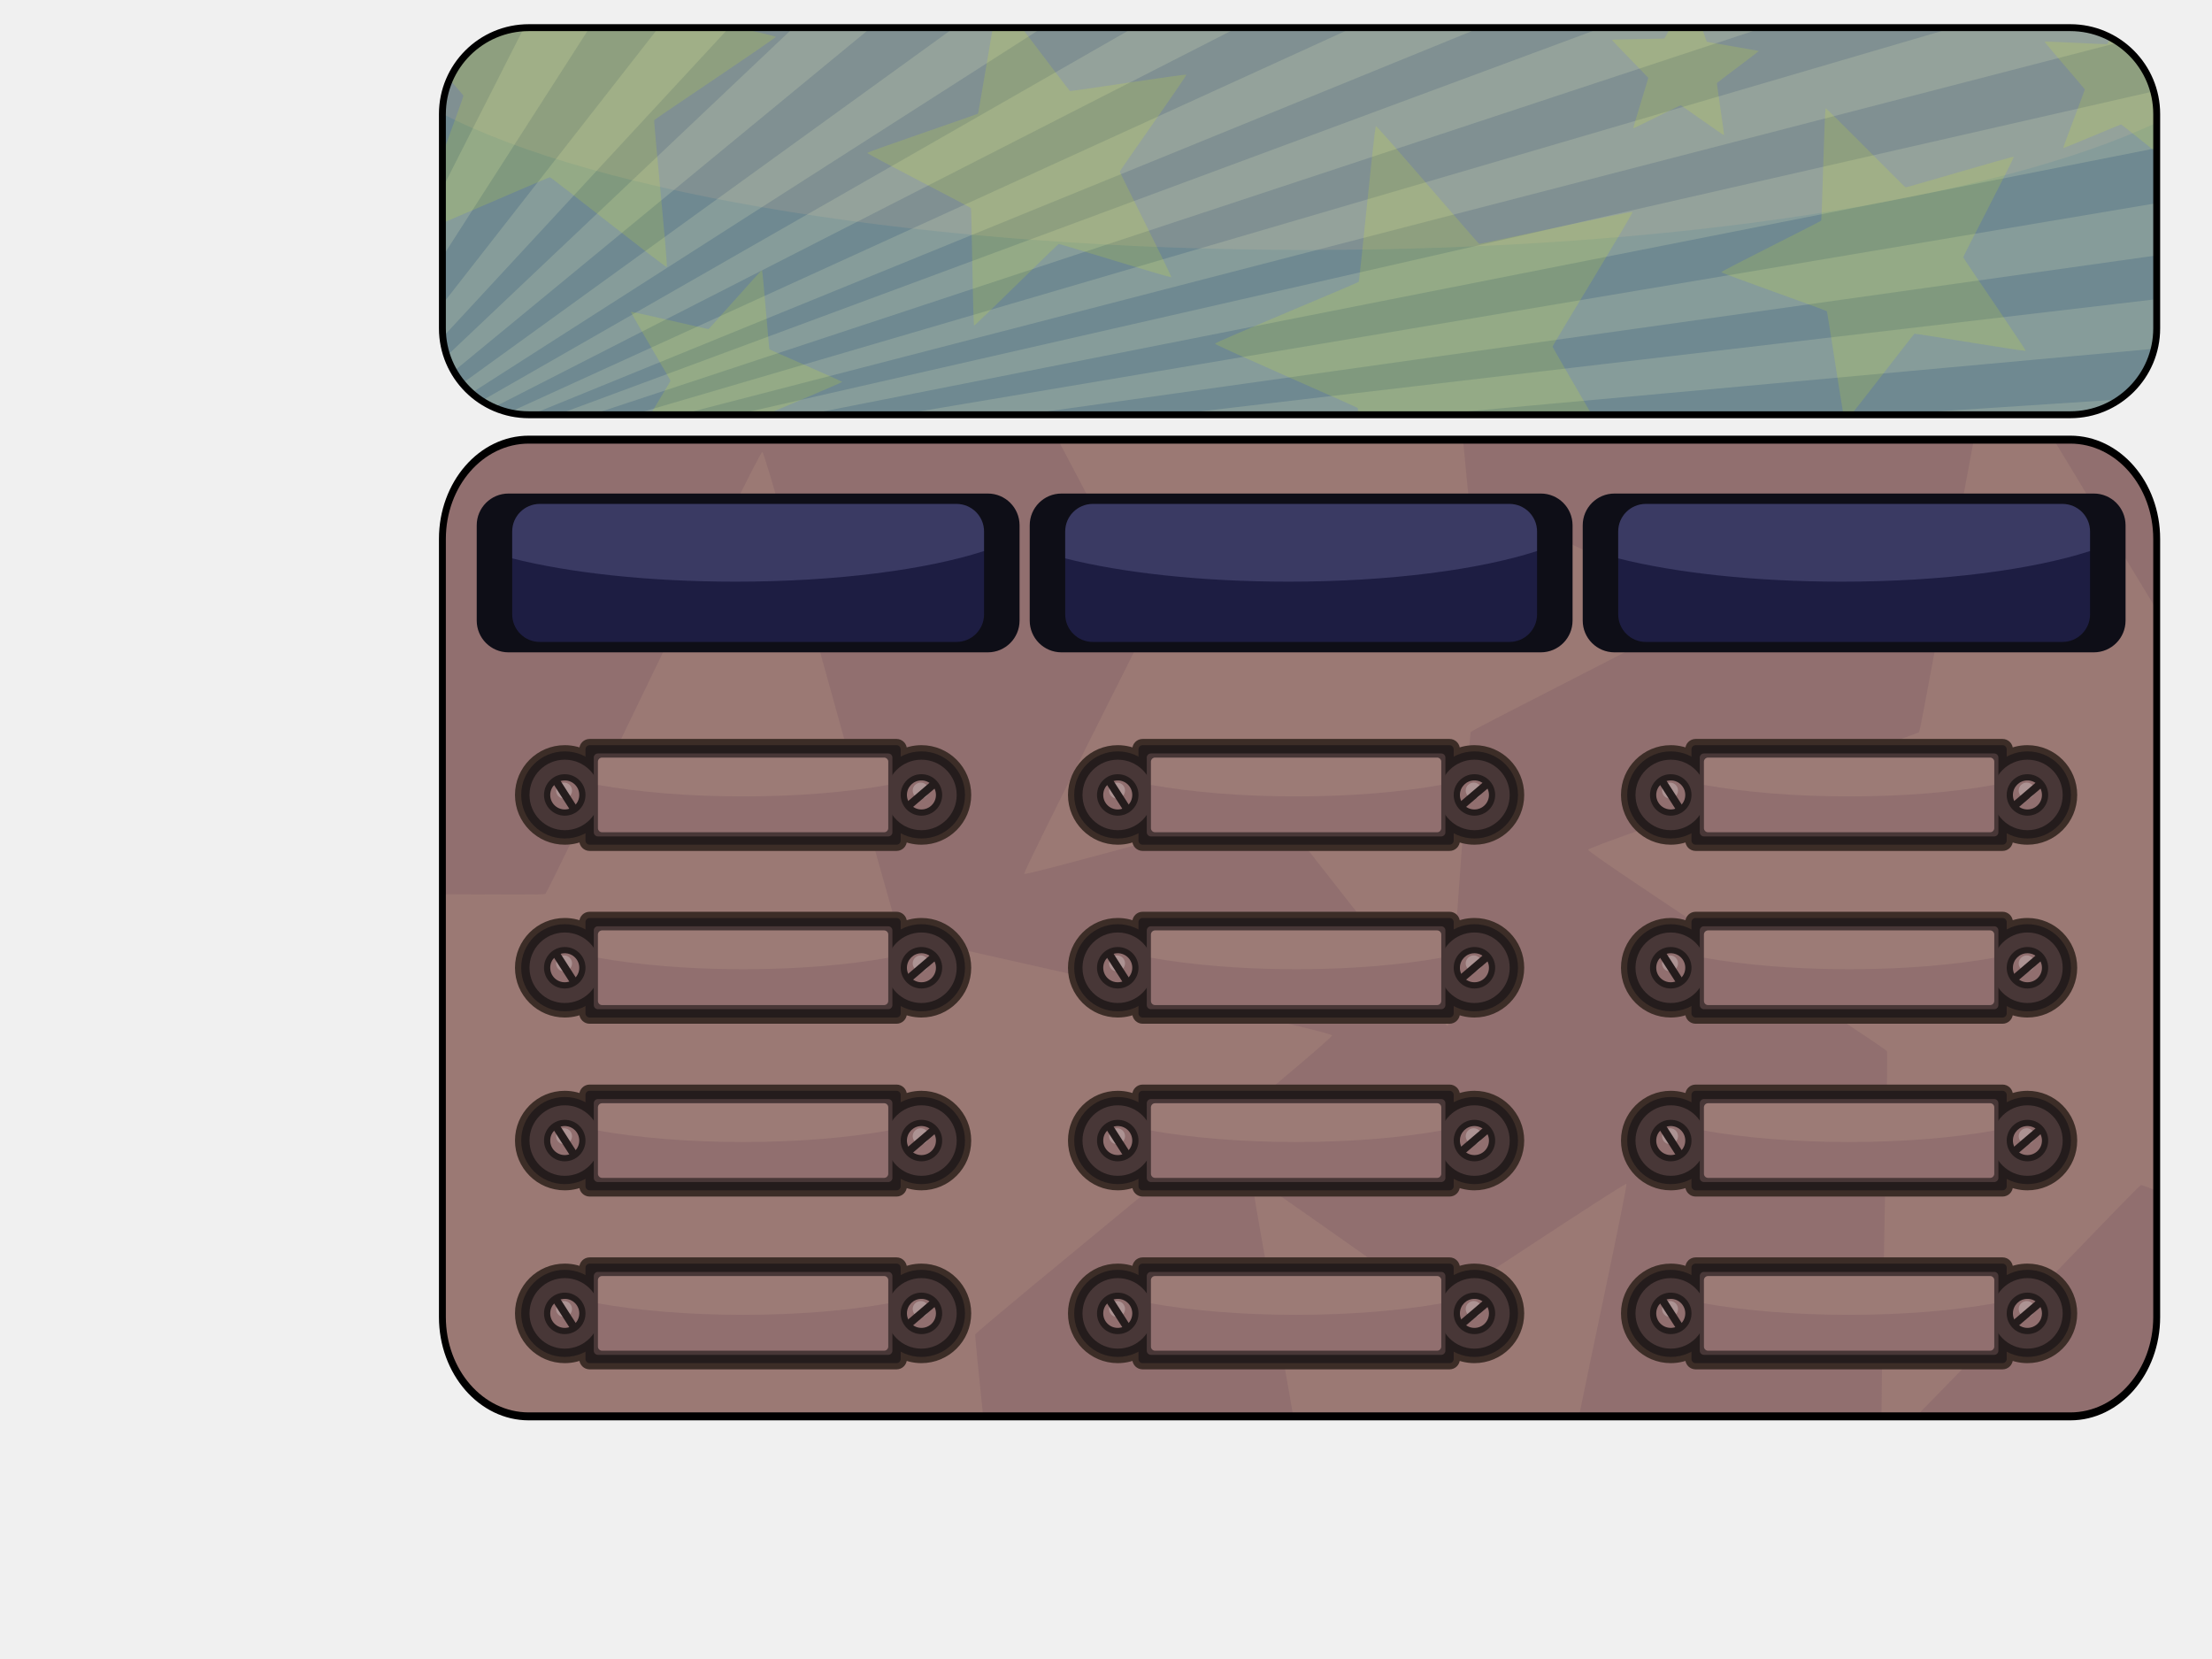
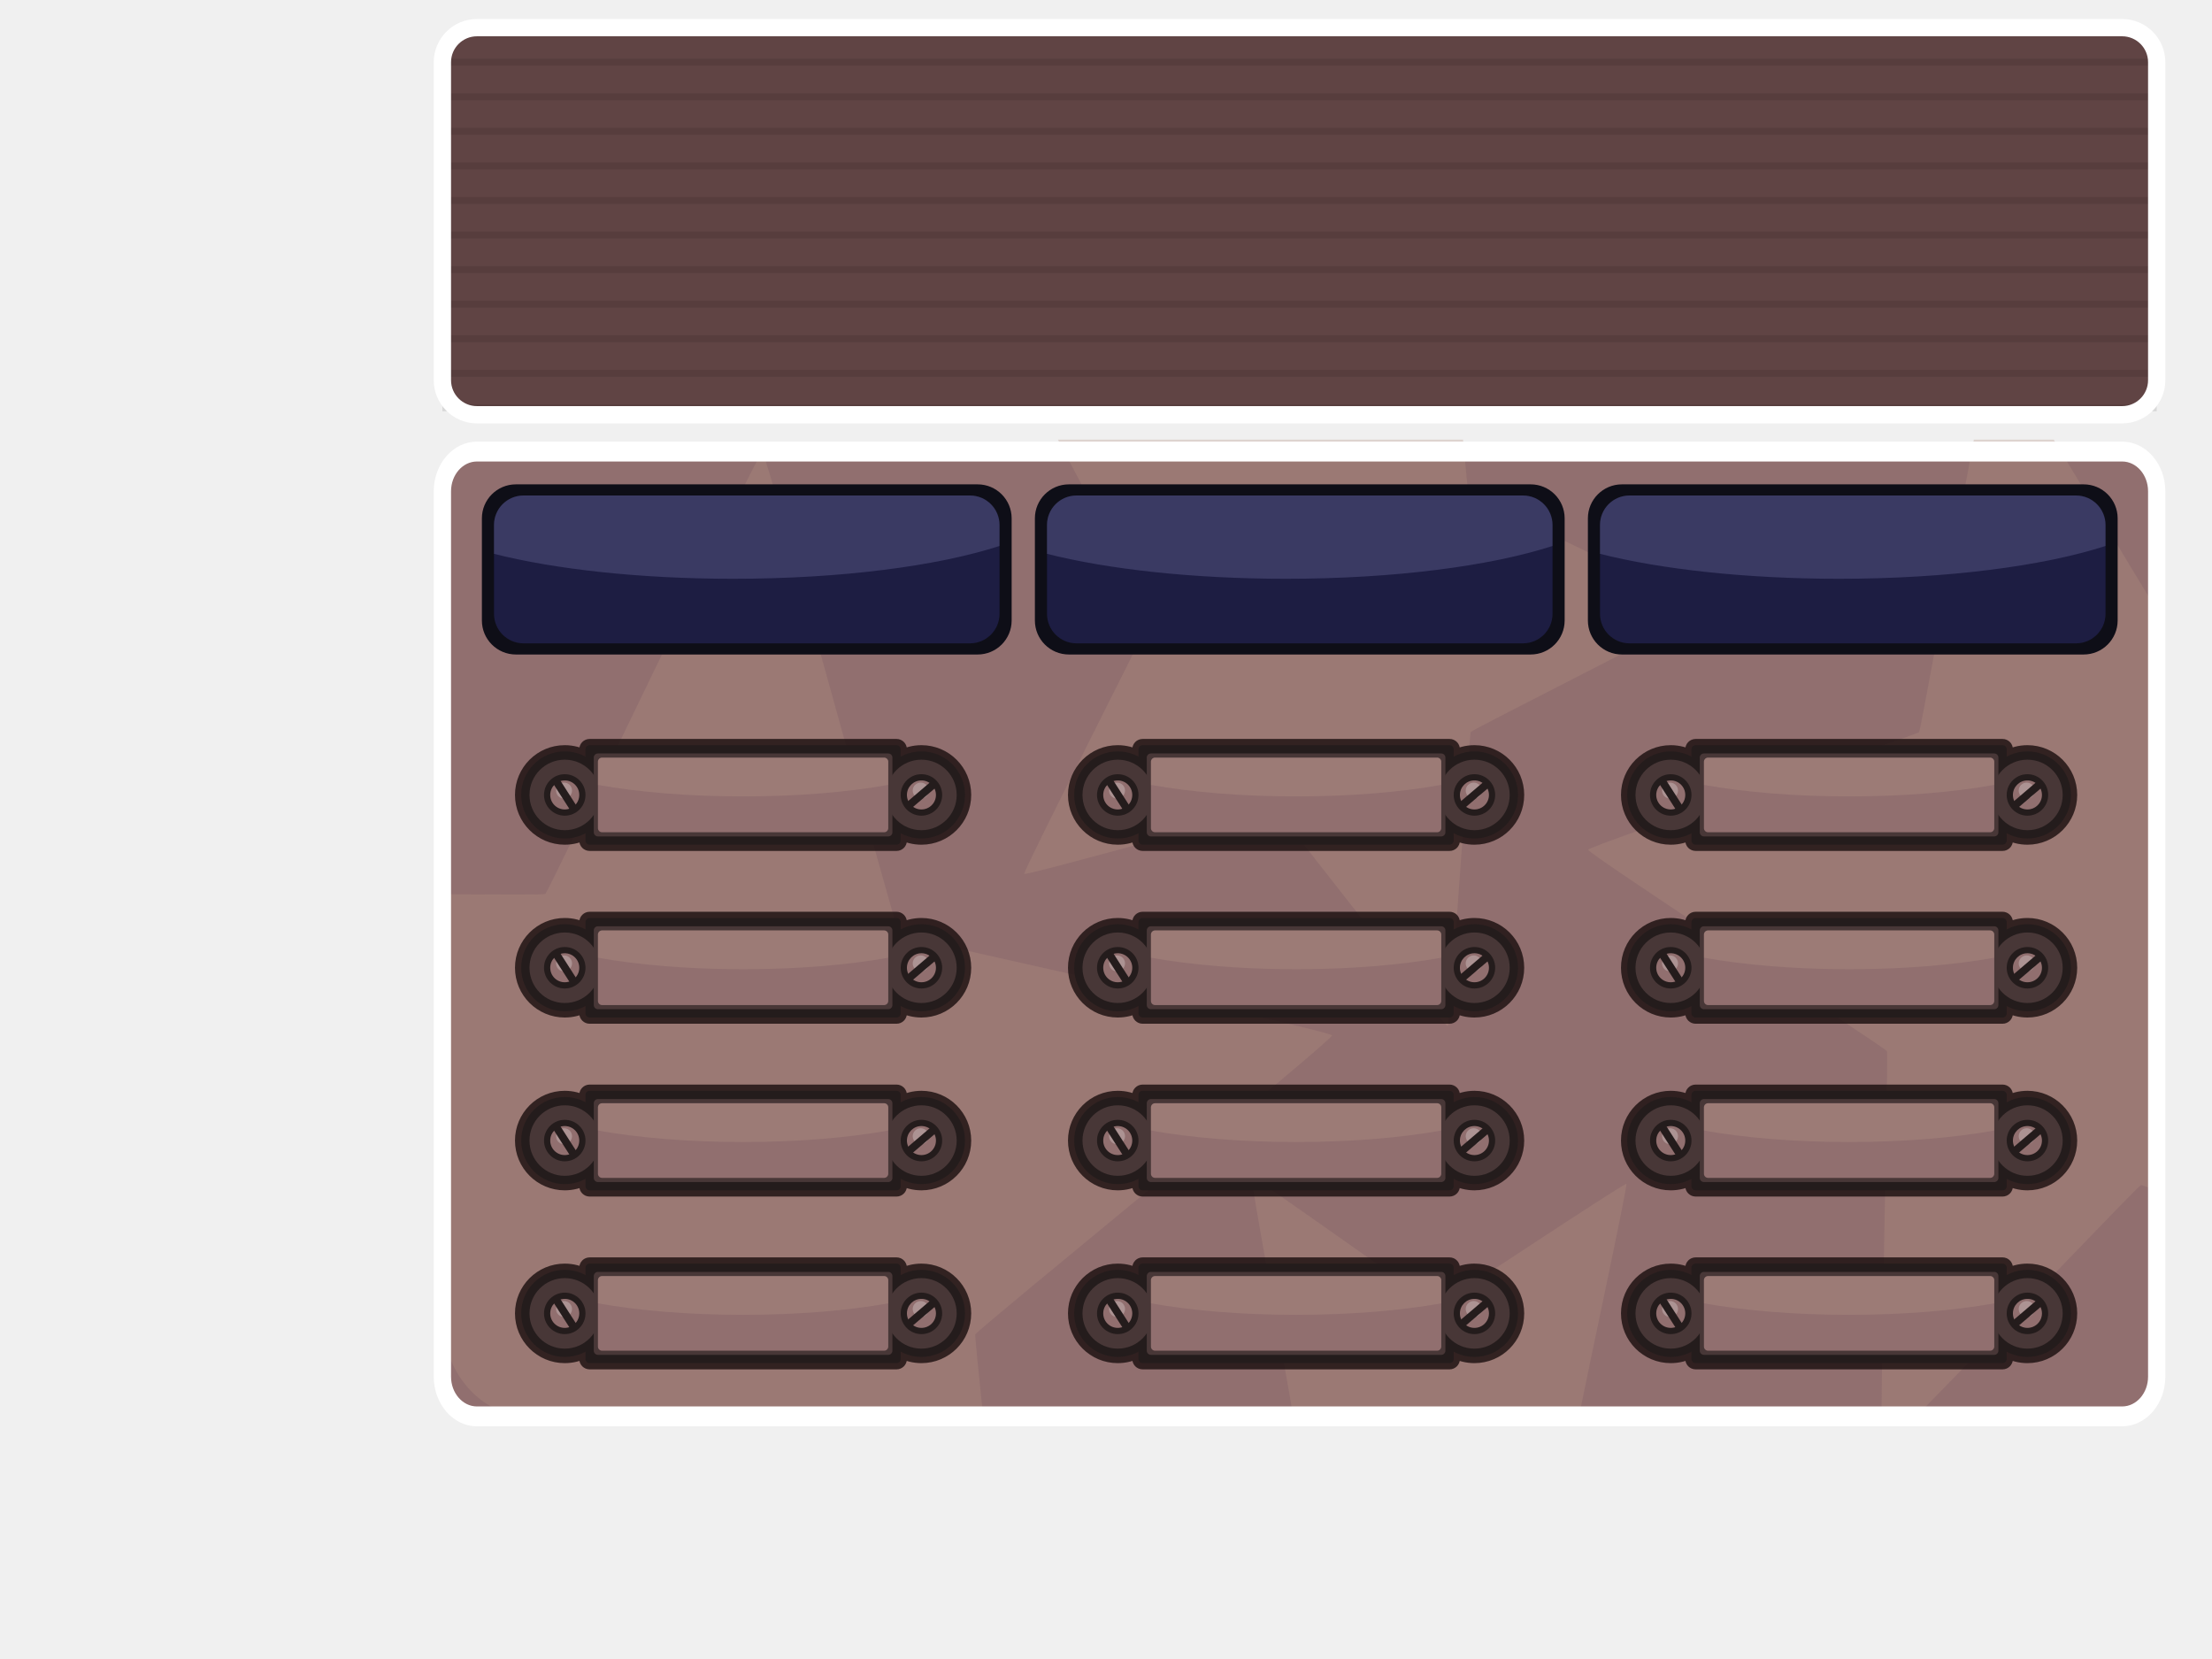
<svg xmlns="http://www.w3.org/2000/svg" xmlns:xlink="http://www.w3.org/1999/xlink" version="1.0" width="100%" height="100%" viewBox="0 0 640 480" id="groups">
  <defs id="defs2385">
    <style type="text/css">
    svg#groups .disable            { display:none; }
    svg#groups text                { font-size:16px;text-anchor:middle;fill:#241c1c;font-weight:bold; fill:white; cursor:move; dominant-baseline: middle; }
    svg#groups #board text         { font-size:20px; dominant-baseline: middle;  }
    svg#groups.big #board text     { font-size:25px;  }
    svg#groups.big text            { font-size:25px; }
    svg#groups #pieces .result     { fill:white; fill-opacity:0; cursor:move; }
    svg#groups #pieces .wrong .result { fill:red; fill-opacity:0.5;}
    svg#groups #pieces .good .result  { fill:#0F0; fill-opacity:0.5;}
+ 	svg#groups #pieces .shadow		{ fill:black; fill-opacity:0.5; display:none; }
+ 	svg#groups #pieces .drag .shadow	{ display:inline; }
+ 	
 </style>
  </defs>
  <g class="disable">
    <g id="template">
      <g transform="scale(0.6,0.6)">
        <rect width="152" height="48" ry="2" x="-76" y="-24" id="r5531" style="fill:#241c1c;stroke:none;marker:none;visibility:visible;display:inline;overflow:visible;enable-background:accumulate" />
        <path d="M 107,0 A 21,21 0 1 1 65,2.57e-15 A 21,21 0 1 1 107,-5.14e-15 z" id="p6313" style="fill:#241c1c;stroke:none;marker:none;visibility:visible;display:inline;overflow:visible;enable-background:accumulate" />
        <path d="M 103,0 A 17,17 0 1 1 69,2.08e-15 A 17,17 0 1 1 103,-4.16e-15 z" id="p6317" style="fill:#483737;stroke:none;marker:none;visibility:visible;display:inline;overflow:visible;enable-background:accumulate" />
        <path d="M 96,0 A 10,10 0 1 1 76,1.22e-15 A 10,10 0 1 1 96,-2.44e-15 z" id="p6323" style="fill:#241c1c;stroke:none;marker:none;visibility:visible;display:inline;overflow:visible;enable-background:accumulate" />
        <path d="M 93,0 A 7,7 0 1 1 79,8.57e-16 A 7,7 0 1 1 93,-1.71e-15 z" id="p6321" style="fill:#916f6f;stroke:none;marker:none;visibility:visible;display:inline;overflow:visible;enable-background:accumulate" />
        <path d="M 93,0 A 7,7 0 1 1 79,8.57e-16 A 7,7 0 1 1 93,-1.71e-15 z" transform="matrix(0.55,0,0,0.55,38.35,-2.10)" id="p6327" style="fill:#ac9393;stroke:none;marker:none;visibility:visible;display:inline;overflow:visible;enable-background:accumulate" />
        <path d="M 80.27,4.78 L 91.78,-5.03" id="p6325" style="fill:none;fill-rule:evenodd;stroke:#241c1c;stroke-width:3.70;stroke-linecap:butt;stroke-linejoin:miter;stroke-miterlimit:4;stroke-dasharray:none;stroke-opacity:1" />
        <path d="M 107,0 A 21,21 0 1 1 65,2.57e-15 A 21,21 0 1 1 107,-5.14e-15 z" transform="translate(-172,0)" id="p6341" style="fill:#241c1c;stroke:none;marker:none;visibility:visible;display:inline;overflow:visible;enable-background:accumulate" />
        <path d="M 103,0 A 17,17 0 1 1 69,2.08e-15 A 17,17 0 1 1 103,-4.16e-15 z" transform="translate(-172,0)" id="p6343" style="fill:#483737;stroke:none;marker:none;visibility:visible;display:inline;overflow:visible;enable-background:accumulate" />
        <path d="M 96,0 A 10,10 0 1 1 76,1.22e-15 A 10,10 0 1 1 96,-2.44e-15 z" transform="translate(-172,0)" id="p6345" style="fill:#241c1c;stroke:none;marker:none;visibility:visible;display:inline;overflow:visible;enable-background:accumulate" />
        <path d="M 93,0 A 7,7 0 1 1 79,8.57e-16 A 7,7 0 1 1 93,-1.71e-15 z" transform="translate(-172,0)" id="p6347" style="fill:#916f6f;stroke:none;marker:none;visibility:visible;display:inline;overflow:visible;enable-background:accumulate" />
        <path d="M 93,0 A 7,7 0 1 1 79,8.57e-16 A 7,7 0 1 1 93,-1.71e-15 z" transform="matrix(0.55,0,0,0.55,-133.64,-2.10)" id="p6349" style="fill:#ac9393;stroke:none;marker:none;visibility:visible;display:inline;overflow:visible;enable-background:accumulate" />
        <path d="M -81.88,6.24 L -90.04,-6.49" id="p6351" style="fill:none;fill-rule:evenodd;stroke:#241c1c;stroke-width:3.70;stroke-linecap:butt;stroke-linejoin:miter;stroke-miterlimit:4;stroke-dasharray:none;stroke-opacity:1" />
        <rect width="144" height="40" ry="2" x="-72" y="-20" id="r6319" style="fill:#483737;stroke:none;marker:none;visibility:visible;display:inline;overflow:visible;enable-background:accumulate" />
        <rect width="140" height="36" ry="2" x="-70" y="-18" id="r6329" style="fill:#916f6f;stroke:none;marker:none;visibility:visible;display:inline;overflow:visible;enable-background:accumulate" />
        <path d="M -68,-18 C -69.10,-18 -70,-17.10 -70,-16 L -70,-4.84 C -50.59,-1.35 -26.33,0.71 0,0.71 C 26.33,0.71 50.59,-1.35 70,-4.84 L 70,-16 C 70,-17.10 69.10,-18 68,-18 L -68,-18 z" id="p7554" style="fill:#d0b59a;fill-opacity:0.18;fill-rule:nonzero;stroke:none;marker:none;visibility:visible;display:inline;overflow:visible;enable-background:accumulate" />
      </g>
    </g>
  </g>
  <g id="source">
-     <rect width="496" height="112" ry="25" x="128" y="8" id="r6852" style="fill:#6f8991;stroke:none;marker:none;visibility:visible;display:inline;overflow:visible;enable-background:accumulate" />
-     <path d="M 153,8 C 139.18,8 128.05,19.10 128,32.90 C 172.89,56.21 268.29,72.31 378.65,72.31 C 484.84,72.31 577.18,57.39 624,35.5 L 624,33 C 624,19.15 612.85,8 599,8 L 153,8 z" id="p6919" style="fill:#d0b59a;fill-opacity:0.18;fill-rule:nonzero;stroke:none;marker:none;visibility:visible;display:inline;overflow:visible;enable-background:accumulate" />
-     <path d="M 153,8 C 152.52,8 152.06,8.00 151.59,8.03 L 128,54.5 L 128,74.34 L 170.59,8 L 153,8 z M 190.53,8 L 128,88.03 L 128,95 C 128,95.85 128.04,96.69 128.12,97.53 L 210.96,8 L 190.53,8 z M 229.56,8 L 129.28,102.96 C 129.80,104.53 130.47,106.02 131.28,107.43 L 252,8 L 229.56,8 z M 276.06,8 L 133.71,110.96 C 134.53,111.94 135.45,112.87 136.40,113.71 L 301.59,8 L 276.06,8 z M 327.96,8 L 139.37,115.96 C 140.48,116.68 141.65,117.30 142.87,117.84 L 358,8 L 327.96,8 z M 391.40,8 L 147.28,119.34 C 149.11,119.77 151.02,120 153,120 L 153.62,120 L 428.28,8 L 391.40,8 z M 463.46,8 L 161.25,120 L 171.15,120 L 510.18,8 L 463.46,8 z M 565.12,8 L 183.06,120 L 196.78,120 L 613.03,12.28 C 609.03,9.57 604.20,8 599,8 L 565.12,8 z M 623.12,26.43 L 212.87,120 L 233.34,120 L 624,42.84 L 624,33 C 624,30.72 623.69,28.53 623.12,26.43 z M 624,58.78 L 260.28,120 L 296.12,120 L 624,73.90 L 624,58.78 z M 624,86.56 L 339.06,120 L 413.87,120 L 623.31,100.90 C 623.76,99.01 624,97.03 624,95 L 624,86.56 z M 613.21,115.59 L 545.84,120 L 599,120 C 604.29,120 609.18,118.37 613.21,115.59 z" id="p6856" style="fill:#e9edc0;fill-opacity:0.19;fill-rule:evenodd;stroke:none;" />
-     <path d="M 153,8 C 142.71,8 133.93,14.16 130.09,23 C 132.45,25.70 134.07,27.58 134.09,27.68 C 134.12,27.87 131.17,36.00 128,44.71 L 128,64.56 C 139.39,59.72 158.82,51.24 159.12,51.28 C 159.54,51.33 192.56,77.48 192.93,77.28 C 193.31,77.07 189.09,35.16 189.28,34.78 C 189.46,34.39 224.54,11.07 224.46,10.65 C 224.44,10.51 219.56,9.36 213.62,8 L 153,8 z M 287.25,8 C 285.54,17.85 283.11,32.69 282.96,32.87 C 282.74,33.13 250.96,43.91 250.93,44.25 C 250.91,44.58 280.75,59.92 280.93,60.21 C 281.11,60.50 281.52,94.05 281.84,94.18 C 282.15,94.31 305.98,70.67 306.31,70.59 C 306.64,70.51 338.68,80.47 338.90,80.21 C 339.12,79.95 323.97,49.99 324,49.65 C 324.02,49.31 343.42,21.91 343.25,21.62 C 343.07,21.33 309.90,26.47 309.59,26.34 C 309.39,26.26 301.59,15.88 295.59,8 L 287.25,8 z M 483.28,8 C 482.36,9.74 481.63,11.13 481.59,11.15 C 481.46,11.23 466.43,11.39 466.37,11.53 C 466.31,11.67 476.87,22.38 476.90,22.53 C 476.94,22.67 472.44,37.02 472.56,37.12 C 472.67,37.22 486.12,30.45 486.28,30.46 C 486.43,30.48 498.68,39.20 498.81,39.12 C 498.94,39.04 496.69,24.17 496.75,24.03 C 496.80,23.89 508.87,14.92 508.84,14.78 C 508.80,14.63 493.95,12.19 493.84,12.09 C 493.80,12.06 493.16,10.20 492.40,8 L 483.28,8 z M 610.78,10.93 C 610.22,11.83 609.65,12.76 609.62,12.78 C 609.46,12.86 591.64,11.90 591.56,12.06 C 591.48,12.22 603.18,25.69 603.21,25.87 C 603.25,26.05 596.83,42.71 596.96,42.84 C 597.09,42.96 613.53,35.97 613.71,36 C 613.83,36.01 619.83,40.86 624,44.18 L 624,33 C 624,23.41 618.65,15.13 610.78,10.93 z M 528.21,31.34 C 527.91,31.46 527.11,63.56 526.93,63.84 C 526.76,64.11 498.01,78.42 498.03,78.75 C 498.05,79.07 528.35,89.78 528.56,90.03 C 528.73,90.24 532.15,113.06 533.37,120 L 535.59,120 C 540.36,114.04 553.68,96.66 553.93,96.56 C 554.24,96.44 585.91,101.77 586.09,101.5 C 586.26,101.22 568.05,74.76 568.03,74.43 C 568.01,74.11 582.86,45.62 582.65,45.37 C 582.44,45.12 551.65,54.30 551.34,54.21 C 551.02,54.13 528.52,31.22 528.21,31.34 z M 398.09,36.5 C 397.66,36.63 393.39,81.16 393.12,81.53 C 392.85,81.89 351.53,98.98 351.53,99.43 C 351.52,99.89 392.54,117.69 392.81,118.06 C 392.84,118.10 392.94,118.84 393.06,120 L 460.56,120 C 454.91,110.26 449.21,100.50 449.21,100.28 C 449.22,99.82 472.60,61.71 472.34,61.34 C 472.08,60.97 428.39,70.67 427.96,70.53 C 427.53,70.38 398.52,36.36 398.09,36.5 z M 220.46,78.15 C 220.25,78.08 205.21,95.14 205,95.21 C 204.78,95.28 182.66,90.03 182.53,90.21 C 182.39,90.40 194.00,109.95 194,110.18 C 193.99,110.30 191.07,115.13 188.15,120 L 222.5,120 C 222.50,119.97 222.52,119.66 222.53,119.65 C 222.66,119.47 243.65,110.73 243.65,110.5 C 243.65,110.26 222.75,101.24 222.62,101.06 C 222.49,100.87 220.68,78.22 220.46,78.15 z" id="p7586" style="fill:#e8ff09;fill-opacity:0.14;fill-rule:nonzero;stroke:none;marker:none;visibility:visible;display:inline;overflow:visible;enable-background:accumulate" />
-     <rect width="496" height="112" ry="25" x="128" y="8" id="r6852" style="fill:none;stroke:black;stroke-width:2" />
+     <rect width="496" height="112" ry="10" x="128" y="8" id="r6852" style="fill:#604444;stroke:none;marker:none;visibility:visible;display:inline;overflow:visible;enable-background:accumulate" />
+     <g style="opacity:0.1">
+       <line x1="128" y1="18" x2="624" y2="18" style="fill:none;stroke:black;stroke-width:2" />
+       <line x1="128" y1="28" x2="624" y2="28" style="fill:none;stroke:black;stroke-width:2" />
+       <line x1="128" y1="38" x2="624" y2="38" style="fill:none;stroke:black;stroke-width:2" />
+       <line x1="128" y1="48" x2="624" y2="48" style="fill:none;stroke:black;stroke-width:2" />
+       <line x1="128" y1="58" x2="624" y2="58" style="fill:none;stroke:black;stroke-width:2" />
+       <line x1="128" y1="68" x2="624" y2="68" style="fill:none;stroke:black;stroke-width:2" />
+       <line x1="128" y1="78" x2="624" y2="78" style="fill:none;stroke:black;stroke-width:2" />
+       <line x1="128" y1="88" x2="624" y2="88" style="fill:none;stroke:black;stroke-width:2" />
+       <line x1="128" y1="98" x2="624" y2="98" style="fill:none;stroke:black;stroke-width:2" />
+       <line x1="128" y1="108" x2="624" y2="108" style="fill:none;stroke:black;stroke-width:2" />
+       <line x1="128" y1="118" x2="624" y2="118" style="fill:none;stroke:black;stroke-width:2" />
+     </g>
+     <rect width="496" height="112" ry="10" x="128" y="8" id="r6852" style="fill:none;stroke:white;stroke-width:5" />
  </g>
  <g id="board">
    <g id="bg" transform="translate(0,-20)">
      <g transform="scale(1,1.15)">
-         <rect width="496" height="245.74" ry="25" x="128" y="128" id="r6854" style="fill:#916f6f;stroke:none;marker:none;visibility:visible;display:inline;overflow:visible;enable-background:accumulate" />
+         <rect width="496" height="242.74" ry="10" x="128" y="131" id="r6854" style="fill:#916f6f;stroke:none;marker:none;visibility:visible;display:inline;overflow:visible;enable-background:accumulate" />
        <path d="M 306.09,128 C 317.33,146.62 332.99,172.18 333,172.65 C 333.00,173.39 295.90,236.65 296.34,237.25 C 296.78,237.84 368.07,220.49 368.78,220.71 C 369.49,220.94 418.17,275.79 418.87,275.56 C 419.57,275.32 425.10,202.16 425.53,201.56 C 425.96,200.95 493.16,171.58 493.15,170.84 C 493.14,170.10 425.31,142.25 424.87,141.65 C 424.75,141.49 424.14,135.80 423.31,128 L 306.09,128 z M 571.09,128 C 564.86,156.82 555.70,201.09 555.25,201.59 C 554.57,202.33 459.61,230.19 459.5,231.18 C 459.38,232.18 545.47,281.00 545.96,281.87 C 546.37,282.60 544.50,350.42 544.37,373.75 L 554.40,373.75 C 574.40,356.09 618.70,315.68 619.46,315.53 C 619.59,315.50 621.27,316.05 624,316.96 L 624,170.84 C 615.66,158.88 604.02,142.05 594.21,128 L 571.09,128 z M 220.56,131.12 C 219.29,130.99 158.85,241.66 157.75,242.31 C 157.41,242.50 144.37,242.45 128,242.37 L 128,348.75 C 128,362.6 139.15,373.74 153,373.75 L 284.46,373.75 C 283.09,362.26 282.06,353.41 282.18,353.12 C 282.70,351.95 385.64,279.15 385.37,277.90 C 385.10,276.65 261.17,253.34 260.21,252.5 C 259.26,251.65 221.83,131.25 220.56,131.12 z M 362.12,313.5 C 361.65,313.83 372.62,365.25 374.18,373.75 L 456.84,373.75 C 459.48,362.21 471.00,315.58 470.56,315.25 C 470.06,314.87 416.47,345.94 415.84,345.93 C 415.21,345.92 362.63,313.13 362.12,313.5 z" id="p7987" style="fill:#b39382;fill-opacity:0.29;fill-rule:nonzero;stroke:none;marker:none;visibility:visible;display:inline;overflow:visible;enable-background:accumulate" />
-         <rect width="496" height="245.74" ry="25" x="128" y="128" id="r6854" style="fill:none;stroke:black;stroke-width:2;" />
+         <rect width="496" height="242.74" ry="10" x="128" y="131" id="r6854" style="fill:none;stroke:white;stroke-width:5;" />
      </g>
    </g>
    <g id="screens">
-       <g id="svgscreen" transform="translate(40,40)">
-         <g transform="scale(0.7)">
-           <rect width="224.37" height="65.64" ry="13.12" x="139.90" y="146.85" id="r7971" style="fill:#0e0e17;stroke:none;marker:none;visibility:visible;display:inline;overflow:visible;enable-background:accumulate" />
+       <g id="svgscreen" transform="translate(27,30)">
+         <g transform="scale(0.75)">
+           <rect width="204.37" height="65.64" ry="13.12" x="149.90" y="146.85" id="r7971" style="fill:#0e0e17;stroke:none;marker:none;visibility:visible;display:inline;overflow:visible;enable-background:accumulate" />
          <rect width="195.03" height="57.05" ry="11.41" x="154.57" y="151.14" id="r7643" style="fill:#1d1d42;stroke:#1c1c24;stroke-width:0;stroke-linecap:butt;stroke-linejoin:round;marker:none;stroke-miterlimit:4;stroke-dasharray:none;stroke-dashoffset:0;stroke-visibility:visible;display:inline;overflow:visible;enable-background:accumulate" />
          <path d="M 165.96,151.15 C 159.64,151.15 154.56,156.24 154.56,162.56 L 154.56,173.65 C 178.07,179.61 210.73,183.28 246.84,183.28 C 288.68,183.28 325.88,178.32 349.59,170.62 L 349.59,162.56 C 349.59,156.24 344.50,151.15 338.18,151.15 L 165.96,151.15 z" id="p7977" style="fill:#8282b3;fill-opacity:0.29;fill-rule:nonzero;stroke:none;marker:none;visibility:visible;display:inline;overflow:visible;enable-background:accumulate" />
        </g>
      </g>
      <g transform="translate(160,0)">
        <use x="0" y="0" xlink:href="#svgscreen" />
      </g>
      <g transform="translate(320,0)">
        <use x="0" y="0" xlink:href="#svgscreen" />
      </g>
    </g>
    <text x="215" y="170" id="text1" />
    <text x="375" y="170" id="text2" />
    <text x="535" y="170" id="text3" />
    <g id="firstcol">
-       <g id="hole" transform="translate(215,230)">
+       <g id="hole" transform="translate(215,230)" style="opacity:0.8">
        <g transform="scale(0.6,0.6)">
-           <path d="M -74 -24 C -75.108 -24 -76 -23.108 -76 -22 L -76 -18.46 C -78.97 -20.08 -82.37 -21 -86 -21 C -97.6 -21 -107 -11.6 -107 0 C -107 11.6 -97.6 21 -86 21 C -82.37 21 -78.97 20.08 -76 18.46 L -76 22 C -76 23.108 -75.108 24 -74 24 L 74 24 C 75.108 24 76 23.108 76 22 L 76 18.46 C 78.97 20.08 82.371 21 86 21 C 97.6 21 107 11.6 107 0 C 107 -11.6 97.6 -21 86 -21 C 82.371 -21 78.97 -20.08 76 -18.46 L 76 -22 C 76 -23.108 75.108 -24 74 -24 L -74 -24 z " id="p8168" style="fill:#241c1c;fill-opacity:0.75;stroke:#3c2d27;stroke-width:6;" />
+           <path d="M -74 -24 C -75.108 -24 -76 -23.108 -76 -22 L -76 -18.46 C -78.97 -20.08 -82.37 -21 -86 -21 C -97.6 -21 -107 -11.6 -107 0 C -107 11.6 -97.6 21 -86 21 C -82.37 21 -78.97 20.08 -76 18.46 L -76 22 C -76 23.108 -75.108 24 -74 24 L 74 24 C 75.108 24 76 23.108 76 22 L 76 18.46 C 78.97 20.08 82.371 21 86 21 C 97.6 21 107 11.6 107 0 C 107 -11.6 97.6 -21 86 -21 C 82.371 -21 78.97 -20.08 76 -18.46 L 76 -22 C 76 -23.108 75.108 -24 74 -24 L -74 -24 z " id="p8168" style="fill:#1c1010;fill-opacity:0.75;stroke:#180d0d;stroke-width:6;" />
        </g>
      </g>
      <g transform="translate(0,50)">
        <use x="0" y="0" xlink:href="#hole" />
      </g>
      <g transform="translate(0,100)">
        <use x="0" y="0" xlink:href="#hole" />
      </g>
      <g transform="translate(0,150)">
        <use x="0" y="0" xlink:href="#hole" />
      </g>
    </g>
    <g transform="translate(160,0)">
      <use x="0" y="0" xlink:href="#firstcol" />
    </g>
    <g transform="translate(320,0)">
      <use x="0" y="0" xlink:href="#firstcol" />
    </g>
  </g>
  <g id="pieces">
    <g transform="translate(215,230)" id="a">
      <g class="scale">
        <g class="rot">
+           <g transform="translate(5,10)">
+             <path transform="scale(0.6,0.6)" d="M -74 -24 C -75.108 -24 -76 -23.108 -76 -22 L -76 -18.46 C -78.97 -20.08 -82.37 -21 -86 -21 C -97.6 -21 -107 -11.6 -107 0 C -107 11.6 -97.6 21 -86 21 C -82.37 21 -78.97 20.08 -76 18.46 L -76 22 C -76 23.108 -75.108 24 -74 24 L 74 24 C 75.108 24 76 23.108 76 22 L 76 18.46 C 78.97 20.08 82.371 21 86 21 C 97.6 21 107 11.6 107 0 C 107 -11.6 97.6 -21 86 -21 C 82.371 -21 78.97 -20.08 76 -18.46 L 76 -22 C 76 -23.108 75.108 -24 74 -24 L -74 -24 z " class="shadow" />
+           </g>
          <use x="0" y="0" xlink:href="#template" />
          <text y="2" />
          <rect width="90" height="30" ry="2" x="-45" y="-15" class="result" />
        </g>
      </g>
    </g>
    <g transform="translate(215,280)" id="b">
      <g class="scale">
        <g class="rot">
+           <g transform="translate(5,10)">
+             <path transform="scale(0.6,0.6)" d="M -74 -24 C -75.108 -24 -76 -23.108 -76 -22 L -76 -18.46 C -78.97 -20.08 -82.37 -21 -86 -21 C -97.6 -21 -107 -11.6 -107 0 C -107 11.6 -97.6 21 -86 21 C -82.37 21 -78.97 20.08 -76 18.46 L -76 22 C -76 23.108 -75.108 24 -74 24 L 74 24 C 75.108 24 76 23.108 76 22 L 76 18.46 C 78.97 20.08 82.371 21 86 21 C 97.6 21 107 11.6 107 0 C 107 -11.6 97.6 -21 86 -21 C 82.371 -21 78.97 -20.08 76 -18.46 L 76 -22 C 76 -23.108 75.108 -24 74 -24 L -74 -24 z " class="shadow" />
+           </g>
          <use x="0" y="0" xlink:href="#template" />
          <text y="2" />
          <rect width="90" height="30" ry="2" x="-45" y="-15" class="result" />
        </g>
      </g>
    </g>
    <g transform="translate(215,330)" id="c">
      <g class="scale">
        <g class="rot">
+           <g transform="translate(5,10)">
+             <path transform="scale(0.6,0.6)" d="M -74 -24 C -75.108 -24 -76 -23.108 -76 -22 L -76 -18.46 C -78.97 -20.08 -82.37 -21 -86 -21 C -97.6 -21 -107 -11.6 -107 0 C -107 11.6 -97.6 21 -86 21 C -82.37 21 -78.97 20.08 -76 18.46 L -76 22 C -76 23.108 -75.108 24 -74 24 L 74 24 C 75.108 24 76 23.108 76 22 L 76 18.46 C 78.97 20.08 82.371 21 86 21 C 97.6 21 107 11.6 107 0 C 107 -11.6 97.6 -21 86 -21 C 82.371 -21 78.97 -20.08 76 -18.46 L 76 -22 C 76 -23.108 75.108 -24 74 -24 L -74 -24 z " class="shadow" />
+           </g>
          <use x="0" y="0" xlink:href="#template" />
          <text y="2" />
          <rect width="90" height="30" ry="2" x="-45" y="-15" class="result" />
        </g>
      </g>
    </g>
    <g transform="translate(215,380)" id="d">
      <g class="scale">
        <g class="rot">
+           <g transform="translate(5,10)">
+             <path transform="scale(0.6,0.6)" d="M -74 -24 C -75.108 -24 -76 -23.108 -76 -22 L -76 -18.46 C -78.97 -20.08 -82.37 -21 -86 -21 C -97.6 -21 -107 -11.6 -107 0 C -107 11.6 -97.6 21 -86 21 C -82.37 21 -78.97 20.08 -76 18.46 L -76 22 C -76 23.108 -75.108 24 -74 24 L 74 24 C 75.108 24 76 23.108 76 22 L 76 18.46 C 78.97 20.08 82.371 21 86 21 C 97.6 21 107 11.6 107 0 C 107 -11.6 97.6 -21 86 -21 C 82.371 -21 78.97 -20.08 76 -18.46 L 76 -22 C 76 -23.108 75.108 -24 74 -24 L -74 -24 z " class="shadow" />
+           </g>
          <use x="0" y="0" xlink:href="#template" />
          <text y="2" />
          <rect width="90" height="30" ry="2" x="-45" y="-15" class="result" />
        </g>
      </g>
    </g>
    <g transform="translate(375,230)" id="e">
      <g class="scale">
        <g class="rot">
+           <g transform="translate(5,10)">
+             <path transform="scale(0.6,0.6)" d="M -74 -24 C -75.108 -24 -76 -23.108 -76 -22 L -76 -18.46 C -78.97 -20.08 -82.37 -21 -86 -21 C -97.6 -21 -107 -11.6 -107 0 C -107 11.6 -97.6 21 -86 21 C -82.37 21 -78.97 20.08 -76 18.46 L -76 22 C -76 23.108 -75.108 24 -74 24 L 74 24 C 75.108 24 76 23.108 76 22 L 76 18.46 C 78.97 20.08 82.371 21 86 21 C 97.6 21 107 11.6 107 0 C 107 -11.6 97.6 -21 86 -21 C 82.371 -21 78.97 -20.08 76 -18.46 L 76 -22 C 76 -23.108 75.108 -24 74 -24 L -74 -24 z " class="shadow" />
+           </g>
          <use x="0" y="0" xlink:href="#template" />
          <text y="2" />
          <rect width="90" height="30" ry="2" x="-45" y="-15" class="result" />
        </g>
      </g>
    </g>
    <g transform="translate(375,280)" id="f">
      <g class="scale">
        <g class="rot">
+           <g transform="translate(5,10)">
+             <path transform="scale(0.6,0.6)" d="M -74 -24 C -75.108 -24 -76 -23.108 -76 -22 L -76 -18.46 C -78.97 -20.08 -82.37 -21 -86 -21 C -97.6 -21 -107 -11.6 -107 0 C -107 11.6 -97.6 21 -86 21 C -82.37 21 -78.97 20.08 -76 18.46 L -76 22 C -76 23.108 -75.108 24 -74 24 L 74 24 C 75.108 24 76 23.108 76 22 L 76 18.46 C 78.97 20.08 82.371 21 86 21 C 97.6 21 107 11.6 107 0 C 107 -11.6 97.6 -21 86 -21 C 82.371 -21 78.97 -20.08 76 -18.46 L 76 -22 C 76 -23.108 75.108 -24 74 -24 L -74 -24 z " class="shadow" />
+           </g>
          <use x="0" y="0" xlink:href="#template" />
          <text y="2" />
          <rect width="90" height="30" ry="2" x="-45" y="-15" class="result" />
        </g>
      </g>
    </g>
    <g transform="translate(375,330)" id="g">
      <g class="scale">
        <g class="rot">
+           <g transform="translate(5,10)">
+             <path transform="scale(0.6,0.6)" d="M -74 -24 C -75.108 -24 -76 -23.108 -76 -22 L -76 -18.46 C -78.97 -20.08 -82.37 -21 -86 -21 C -97.6 -21 -107 -11.6 -107 0 C -107 11.6 -97.6 21 -86 21 C -82.37 21 -78.97 20.08 -76 18.46 L -76 22 C -76 23.108 -75.108 24 -74 24 L 74 24 C 75.108 24 76 23.108 76 22 L 76 18.46 C 78.97 20.08 82.371 21 86 21 C 97.6 21 107 11.6 107 0 C 107 -11.6 97.6 -21 86 -21 C 82.371 -21 78.97 -20.08 76 -18.46 L 76 -22 C 76 -23.108 75.108 -24 74 -24 L -74 -24 z " class="shadow" />
+           </g>
          <use x="0" y="0" xlink:href="#template" />
          <text y="2" />
          <rect width="90" height="30" ry="2" x="-45" y="-15" class="result" />
        </g>
      </g>
    </g>
    <g transform="translate(375,380)" id="h">
      <g class="scale">
        <g class="rot">
+           <g transform="translate(5,10)">
+             <path transform="scale(0.6,0.6)" d="M -74 -24 C -75.108 -24 -76 -23.108 -76 -22 L -76 -18.46 C -78.97 -20.08 -82.37 -21 -86 -21 C -97.6 -21 -107 -11.6 -107 0 C -107 11.6 -97.6 21 -86 21 C -82.37 21 -78.97 20.08 -76 18.46 L -76 22 C -76 23.108 -75.108 24 -74 24 L 74 24 C 75.108 24 76 23.108 76 22 L 76 18.46 C 78.97 20.08 82.371 21 86 21 C 97.6 21 107 11.6 107 0 C 107 -11.6 97.6 -21 86 -21 C 82.371 -21 78.97 -20.08 76 -18.46 L 76 -22 C 76 -23.108 75.108 -24 74 -24 L -74 -24 z " class="shadow" />
+           </g>
          <use x="0" y="0" xlink:href="#template" />
          <text y="2" />
          <rect width="90" height="30" ry="2" x="-45" y="-15" class="result" />
        </g>
      </g>
    </g>
    <g transform="translate(535,230)" id="i">
      <g class="scale">
        <g class="rot">
+           <g transform="translate(5,10)">
+             <path transform="scale(0.6,0.6)" d="M -74 -24 C -75.108 -24 -76 -23.108 -76 -22 L -76 -18.46 C -78.97 -20.08 -82.37 -21 -86 -21 C -97.6 -21 -107 -11.6 -107 0 C -107 11.6 -97.6 21 -86 21 C -82.37 21 -78.97 20.08 -76 18.46 L -76 22 C -76 23.108 -75.108 24 -74 24 L 74 24 C 75.108 24 76 23.108 76 22 L 76 18.46 C 78.97 20.08 82.371 21 86 21 C 97.6 21 107 11.6 107 0 C 107 -11.6 97.6 -21 86 -21 C 82.371 -21 78.97 -20.08 76 -18.46 L 76 -22 C 76 -23.108 75.108 -24 74 -24 L -74 -24 z " class="shadow" />
+           </g>
          <use x="0" y="0" xlink:href="#template" />
          <text y="2" />
          <rect width="90" height="30" ry="2" x="-45" y="-15" class="result" />
        </g>
      </g>
    </g>
    <g transform="translate(535,280)" id="j">
      <g class="scale">
        <g class="rot">
+           <g transform="translate(5,10)">
+             <path transform="scale(0.6,0.6)" d="M -74 -24 C -75.108 -24 -76 -23.108 -76 -22 L -76 -18.46 C -78.97 -20.08 -82.37 -21 -86 -21 C -97.6 -21 -107 -11.6 -107 0 C -107 11.6 -97.6 21 -86 21 C -82.37 21 -78.97 20.08 -76 18.46 L -76 22 C -76 23.108 -75.108 24 -74 24 L 74 24 C 75.108 24 76 23.108 76 22 L 76 18.46 C 78.97 20.08 82.371 21 86 21 C 97.6 21 107 11.6 107 0 C 107 -11.6 97.6 -21 86 -21 C 82.371 -21 78.97 -20.08 76 -18.46 L 76 -22 C 76 -23.108 75.108 -24 74 -24 L -74 -24 z " class="shadow" />
+           </g>
          <use x="0" y="0" xlink:href="#template" />
          <text y="2" />
          <rect width="90" height="30" ry="2" x="-45" y="-15" class="result" />
        </g>
      </g>
    </g>
    <g transform="translate(535,330)" id="k">
      <g class="scale">
        <g class="rot">
+           <g transform="translate(5,10)">
+             <path transform="scale(0.6,0.6)" d="M -74 -24 C -75.108 -24 -76 -23.108 -76 -22 L -76 -18.46 C -78.97 -20.08 -82.37 -21 -86 -21 C -97.6 -21 -107 -11.6 -107 0 C -107 11.6 -97.6 21 -86 21 C -82.37 21 -78.97 20.08 -76 18.46 L -76 22 C -76 23.108 -75.108 24 -74 24 L 74 24 C 75.108 24 76 23.108 76 22 L 76 18.46 C 78.97 20.08 82.371 21 86 21 C 97.6 21 107 11.6 107 0 C 107 -11.6 97.6 -21 86 -21 C 82.371 -21 78.97 -20.08 76 -18.46 L 76 -22 C 76 -23.108 75.108 -24 74 -24 L -74 -24 z " class="shadow" />
+           </g>
          <use x="0" y="0" xlink:href="#template" />
          <text y="2" />
          <rect width="90" height="30" ry="2" x="-45" y="-15" class="result" />
        </g>
      </g>
    </g>
    <g transform="translate(535,380)" id="l">
      <g class="scale">
        <g class="rot">
+           <g transform="translate(5,10)">
+             <path transform="scale(0.6,0.6)" d="M -74 -24 C -75.108 -24 -76 -23.108 -76 -22 L -76 -18.46 C -78.97 -20.08 -82.37 -21 -86 -21 C -97.6 -21 -107 -11.6 -107 0 C -107 11.6 -97.6 21 -86 21 C -82.37 21 -78.97 20.08 -76 18.46 L -76 22 C -76 23.108 -75.108 24 -74 24 L 74 24 C 75.108 24 76 23.108 76 22 L 76 18.46 C 78.97 20.08 82.371 21 86 21 C 97.6 21 107 11.6 107 0 C 107 -11.6 97.6 -21 86 -21 C 82.371 -21 78.97 -20.08 76 -18.46 L 76 -22 C 76 -23.108 75.108 -24 74 -24 L -74 -24 z " class="shadow" />
+           </g>
          <use x="0" y="0" xlink:href="#template" />
          <text y="2" />
          <rect width="90" height="30" ry="2" x="-45" y="-15" class="result" />
        </g>
      </g>
    </g>
  </g>
</svg>
